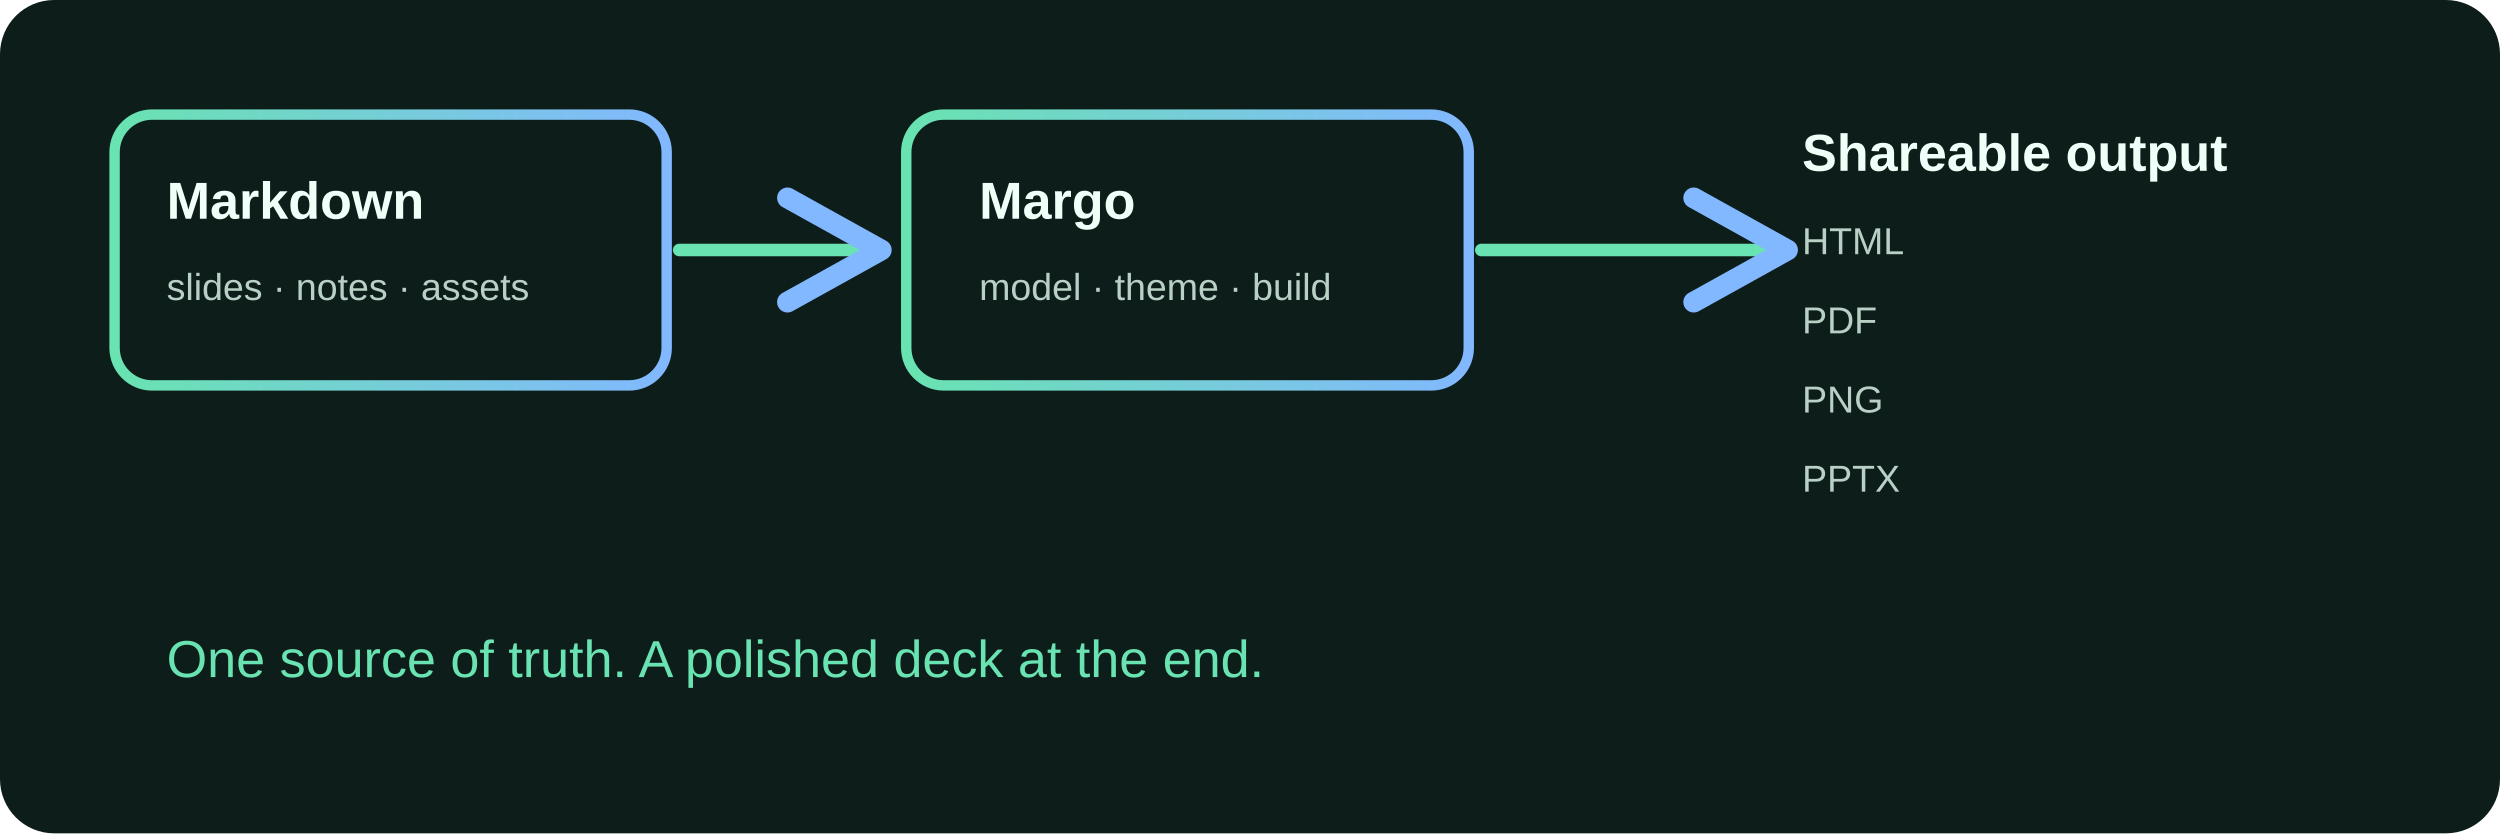
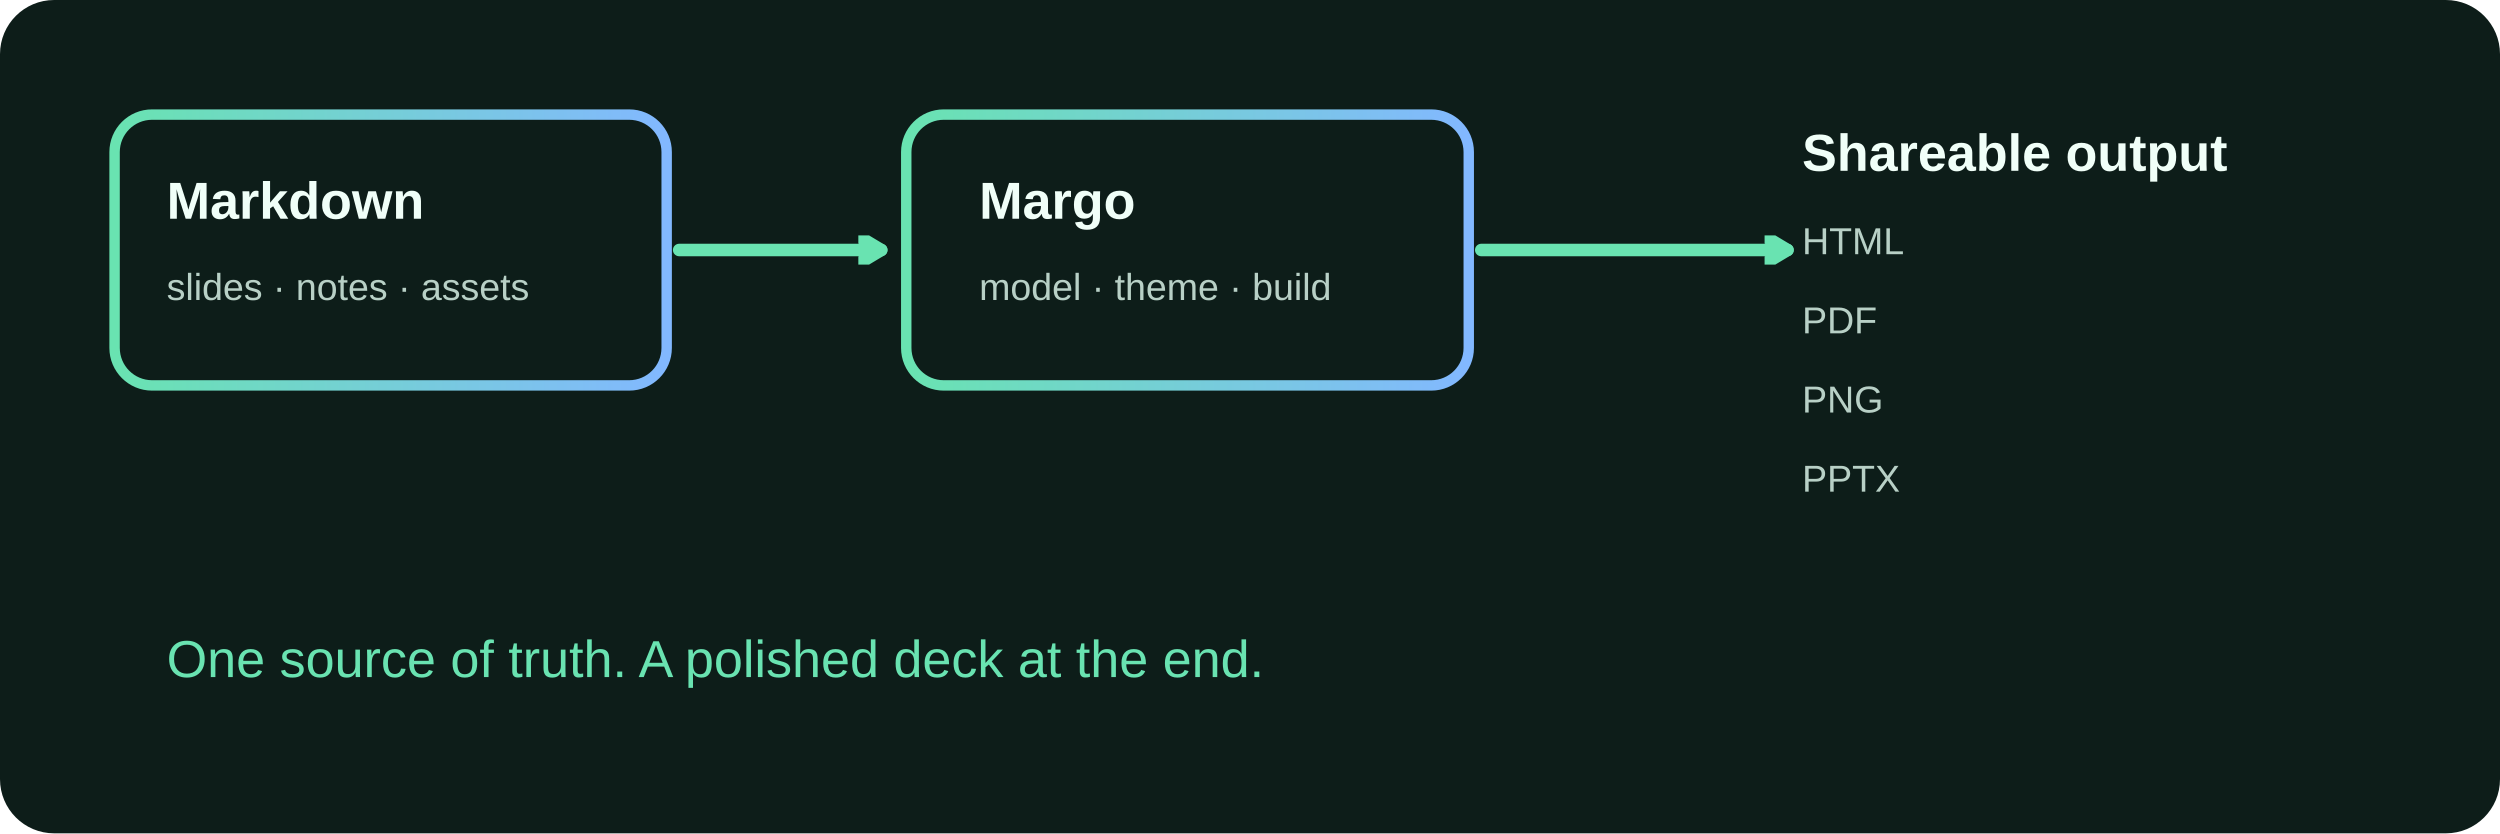
<svg xmlns="http://www.w3.org/2000/svg" viewBox="0 0 1200 400" role="img" aria-labelledby="title desc">
  <defs>
    <linearGradient id="g" x1="0%" x2="100%">
      <stop stop-color="#69e3b1" />
      <stop offset="1" stop-color="#82b8ff" />
    </linearGradient>
-     <marker id="arrow" viewBox="0 0 12 12" refX="10" refY="6" markerWidth="10" markerHeight="10" orient="auto">
-       <path d="M1 1 10 6 1 11" fill="none" stroke="#82b8ff" stroke-width="2" stroke-linecap="round" stroke-linejoin="round" />
+     <marker id="arrow" viewBox="0 0 14 14" refX="11" refY="7" markerWidth="14" markerHeight="14" markerUnits="userSpaceOnUse" orient="auto">
+       <path d="M1 1 11 7 1 13" fill="none" stroke="#69e3b1" stroke-width="6" stroke-linecap="round" stroke-linejoin="round" />
    </marker>
  </defs>
  <rect width="1200" height="400" rx="26" fill="#0d1d19" />
  <g font-family="Arial, Helvetica, sans-serif" fill="#f0fff8">
    <text x="80" y="105" font-size="25" font-weight="700">Markdown</text>
    <text x="80" y="144" font-size="18" fill="#b8d0c6">slides · notes · assets</text>
    <text x="470" y="105" font-size="25" font-weight="700">Margo</text>
    <text x="470" y="144" font-size="18" fill="#b8d0c6">model · theme · build</text>
    <text x="865" y="82" font-size="25" font-weight="700">Shareable output</text>
    <text x="865" y="122" font-size="18" fill="#b8d0c6">HTML</text>
    <text x="865" y="160" font-size="18" fill="#b8d0c6">PDF</text>
    <text x="865" y="198" font-size="18" fill="#b8d0c6">PNG</text>
    <text x="865" y="236" font-size="18" fill="#b8d0c6">PPTX</text>
  </g>
  <g fill="none" stroke="url(#g)" stroke-width="5">
    <rect x="55" y="55" width="265" height="130" rx="18" />
    <rect x="435" y="55" width="270" height="130" rx="18" />
  </g>
  <g fill="none" stroke="#69e3b1" stroke-width="6" stroke-linecap="round">
    <line x1="326" y1="120" x2="423" y2="120" marker-end="url(#arrow)" />
    <line x1="711" y1="120" x2="858" y2="120" marker-end="url(#arrow)" />
  </g>
  <text x="80" y="325" font-family="Arial, Helvetica, sans-serif" font-size="25" fill="#69e3b1">One source of truth. A polished deck at the end.</text>
</svg>
